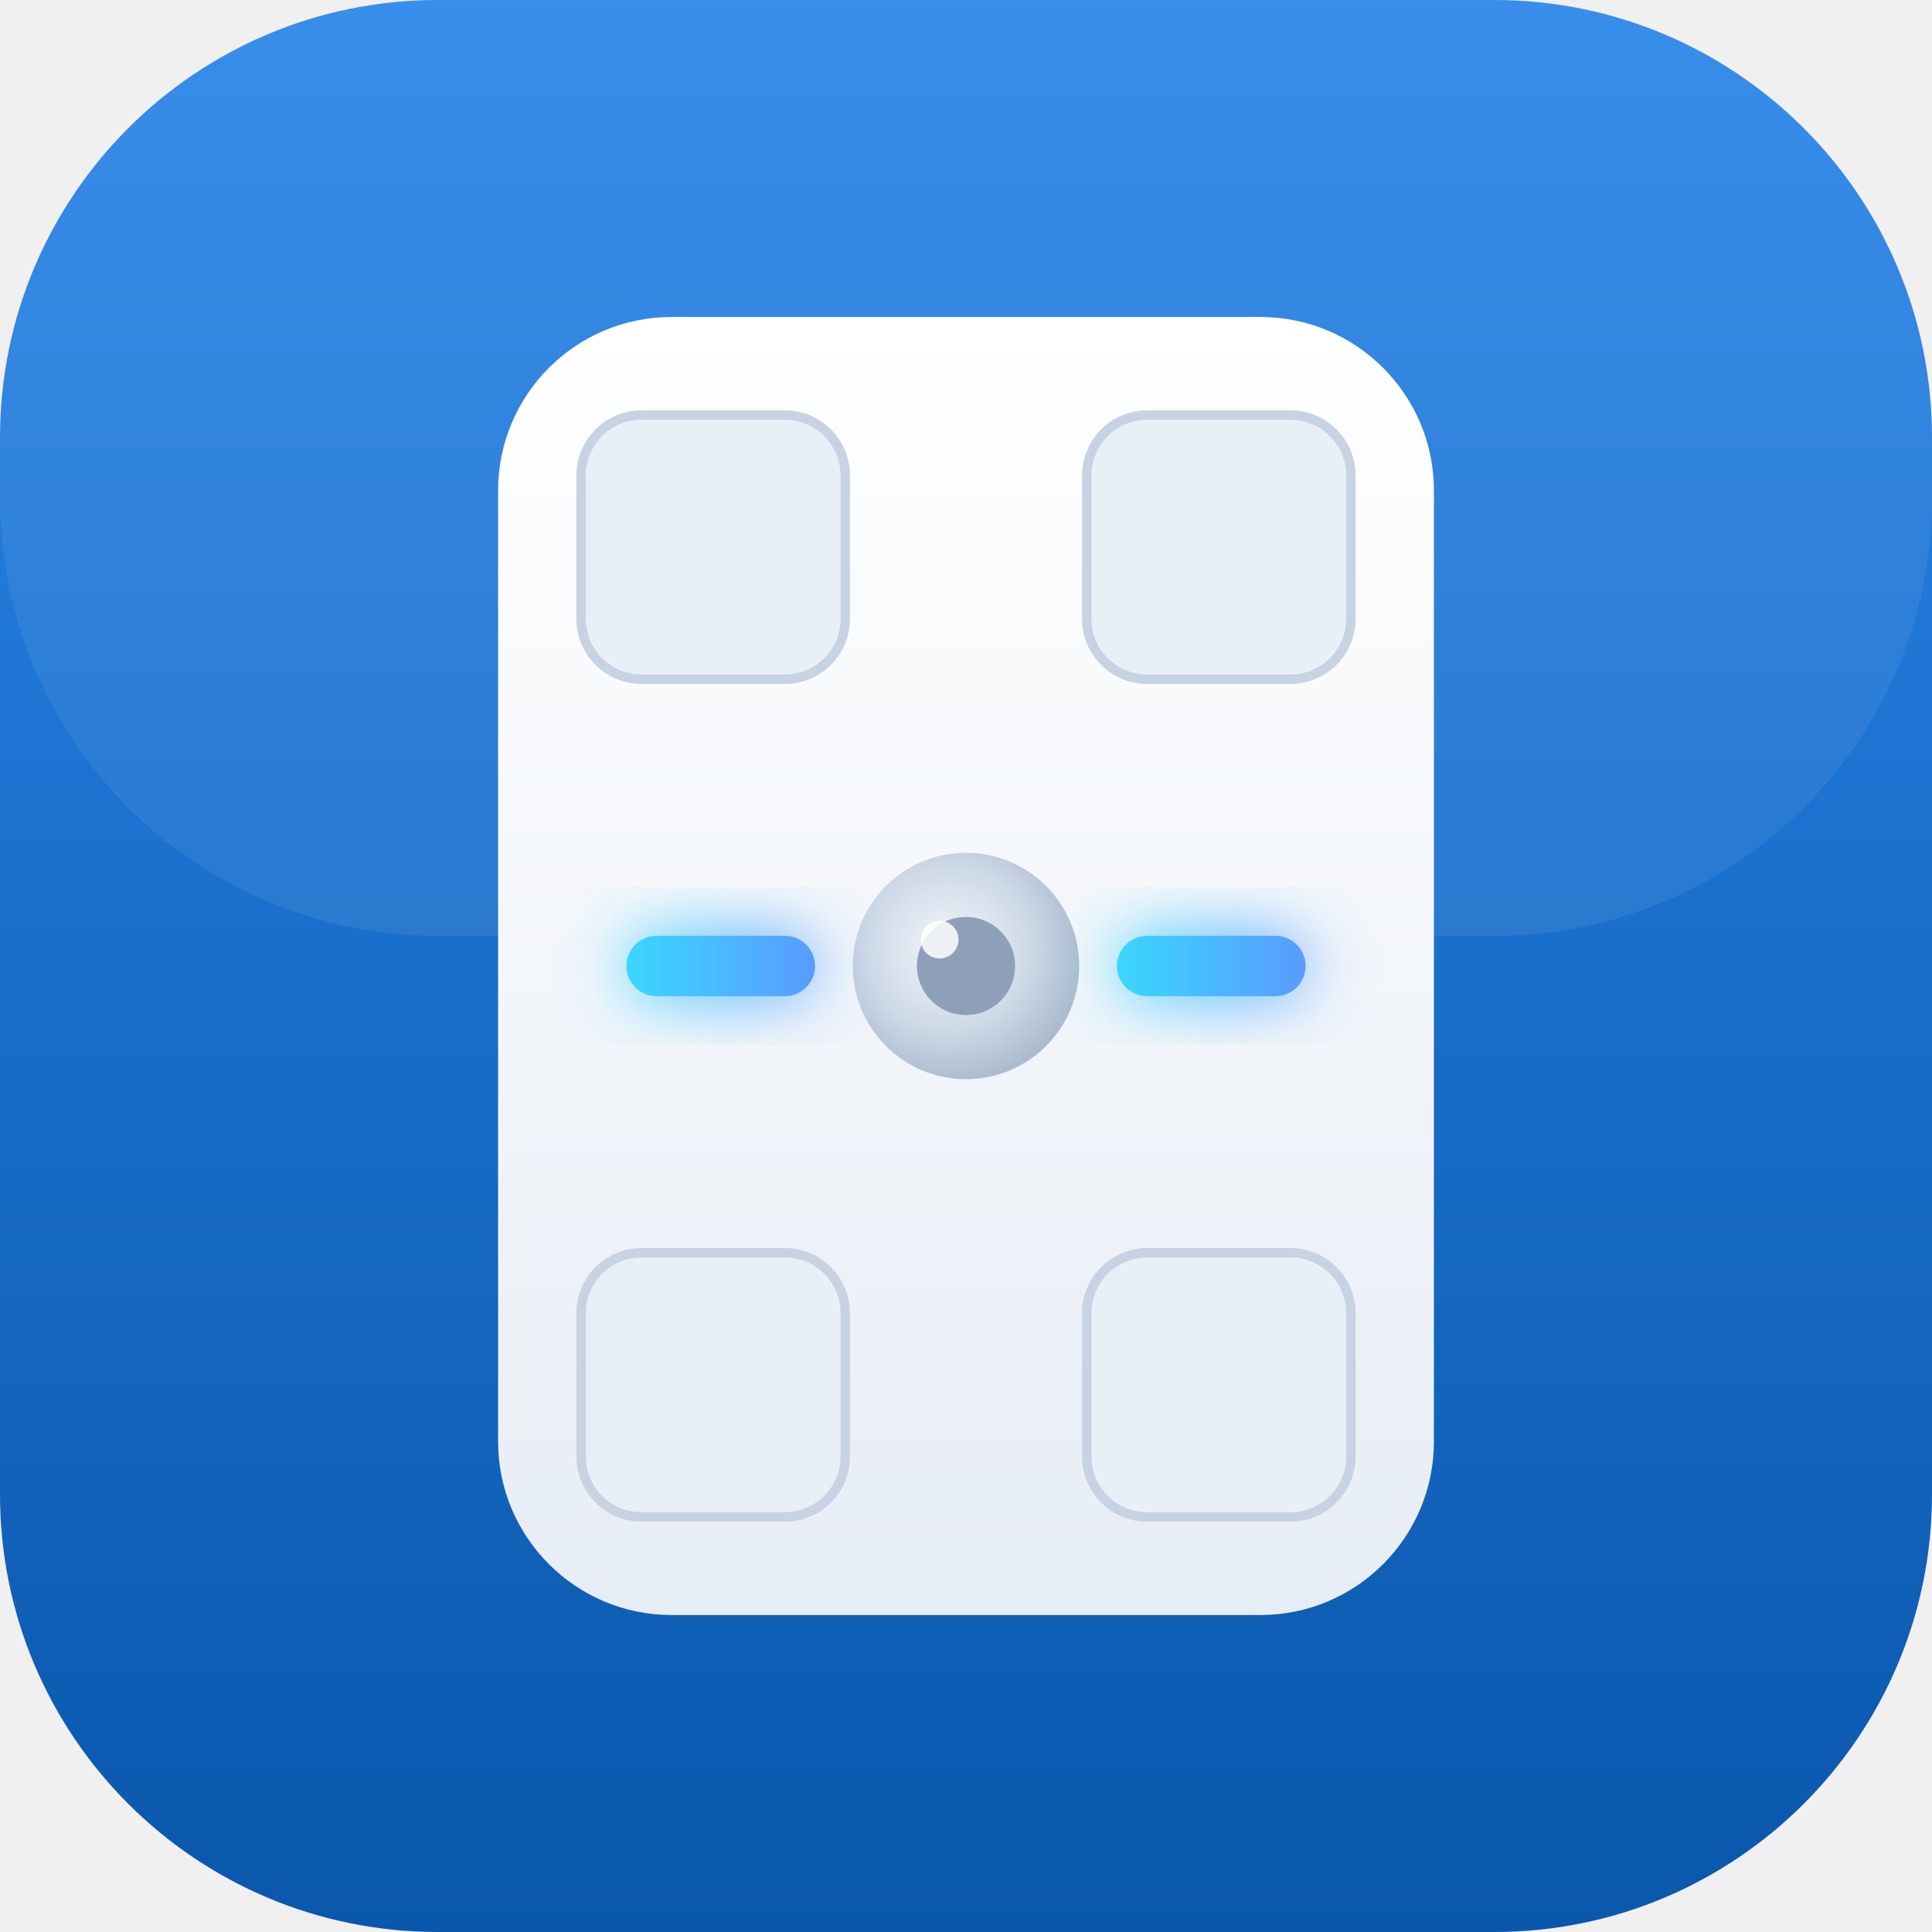
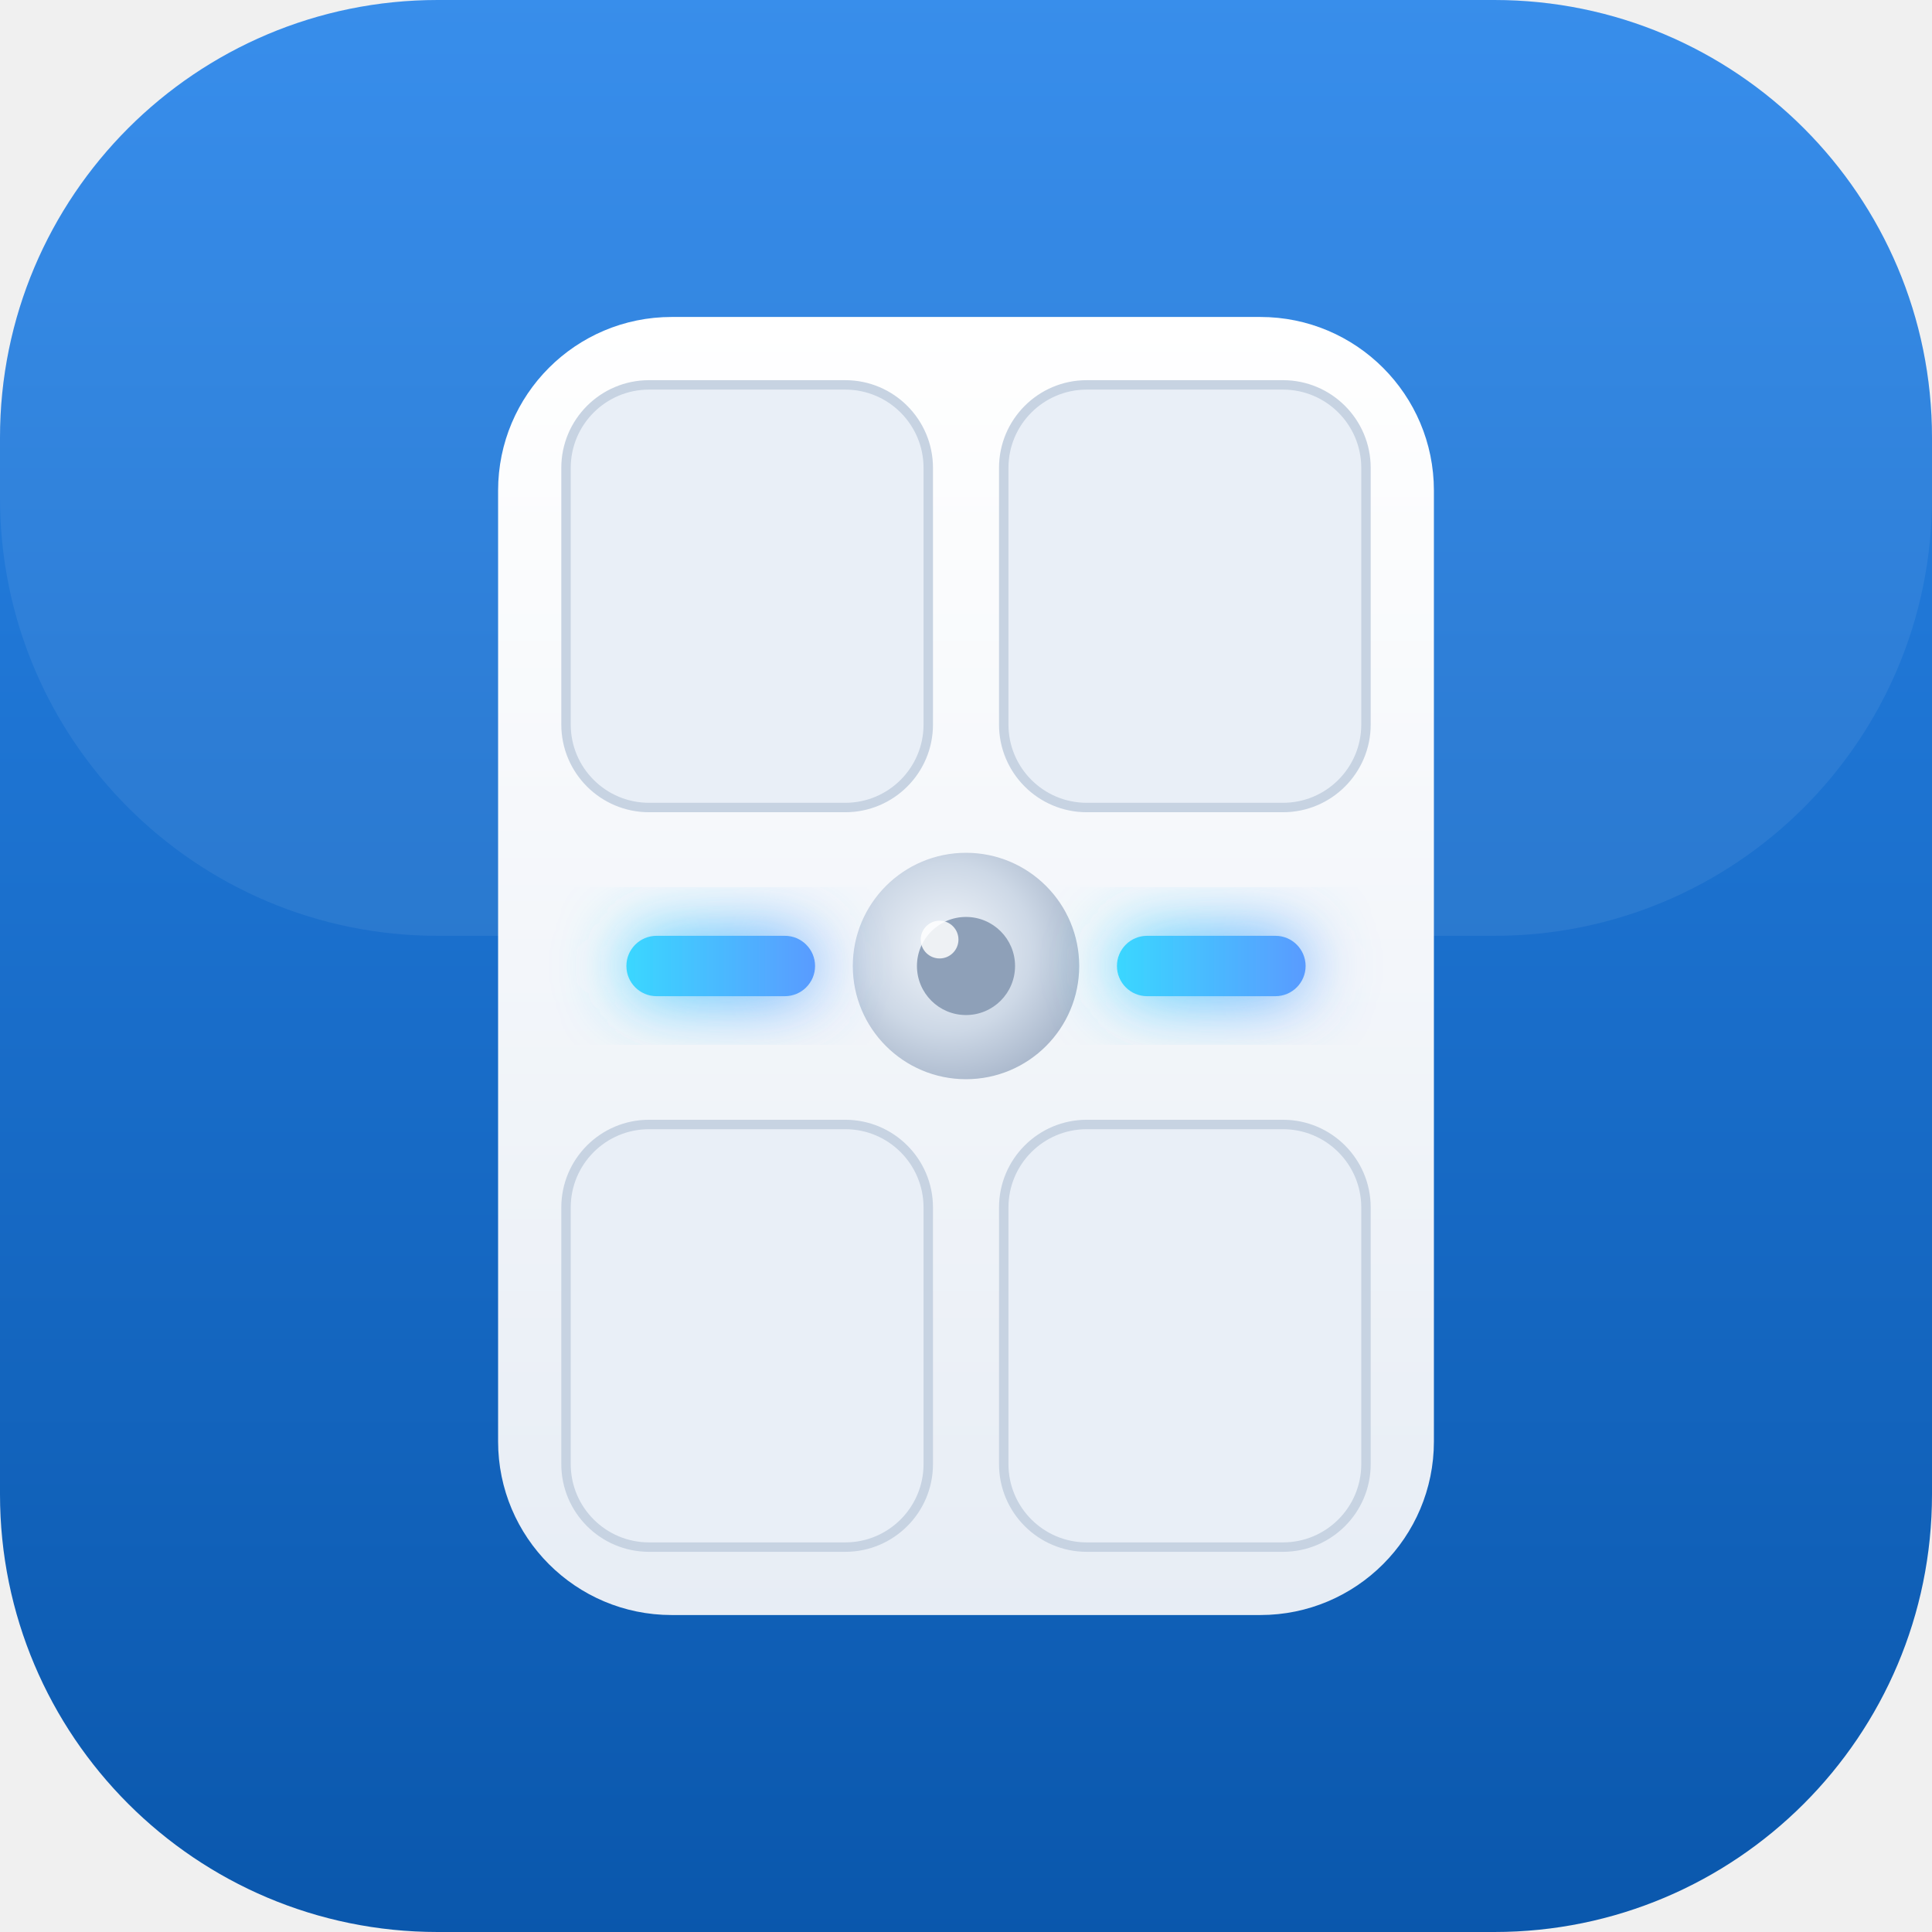
<svg xmlns="http://www.w3.org/2000/svg" width="512" height="512" viewBox="0 0 512 512">
  <defs>
    <linearGradient id="bg" x1="0" y1="0" x2="0" y2="1">
      <stop offset="0" stop-color="#2a86ea" />
      <stop offset="1" stop-color="#0a57ac" />
    </linearGradient>
    <linearGradient id="plate" x1="0" y1="0" x2="0" y2="1">
      <stop offset="0" stop-color="#ffffff" />
      <stop offset="1" stop-color="#e7edf5" />
    </linearGradient>
    <linearGradient id="led" x1="0" y1="0" x2="1" y2="0">
      <stop offset="0" stop-color="#3ad7ff" />
      <stop offset="1" stop-color="#5a9bff" />
    </linearGradient>
    <radialGradient id="lens" cx="0.42" cy="0.42" r="0.62">
      <stop offset="0" stop-color="#f2f6fb" />
      <stop offset="0.6" stop-color="#cdd8e6" />
      <stop offset="1" stop-color="#aab8cc" />
    </radialGradient>
    <filter id="glow" x="-80%" y="-80%" width="260%" height="260%">
      <feGaussianBlur stdDeviation="9" result="b" />
      <feMerge>
        <feMergeNode in="b" />
        <feMergeNode in="SourceGraphic" />
      </feMerge>
    </filter>
  </defs>
  <g id="mark">
    <rect width="512" height="512" rx="116" fill="url(#bg)" />
    <rect width="512" height="248" rx="116" fill="#ffffff" opacity="0.07" />
    <rect x="132" y="84" width="248" height="344" rx="46" fill="url(#plate)" />
    <g fill="#e9eff7" stroke="#c7d3e2" stroke-width="2.5">
-       <rect x="154" y="110" width="70" height="70" rx="16" />
-       <rect x="288" y="110" width="70" height="70" rx="16" />
-       <rect x="154" y="332" width="70" height="70" rx="16" />
-       <rect x="288" y="332" width="70" height="70" rx="16" />
+       <rect x="150" y="102" width="96" height="112" rx="22" />
+       <rect x="266" y="102" width="96" height="112" rx="22" />
+       <rect x="150" y="298" width="96" height="112" rx="22" />
+       <rect x="266" y="298" width="96" height="112" rx="22" />
    </g>
    <circle cx="256" cy="256" r="30" fill="url(#lens)" />
    <circle cx="256" cy="256" r="13" fill="#8ea0b8" />
    <circle cx="249" cy="249" r="5" fill="#ffffff" opacity="0.85" />
    <g filter="url(#glow)">
      <rect x="166" y="248" width="50" height="16" rx="8" fill="url(#led)" />
      <rect x="296" y="248" width="50" height="16" rx="8" fill="url(#led)" />
    </g>
  </g>
</svg>
